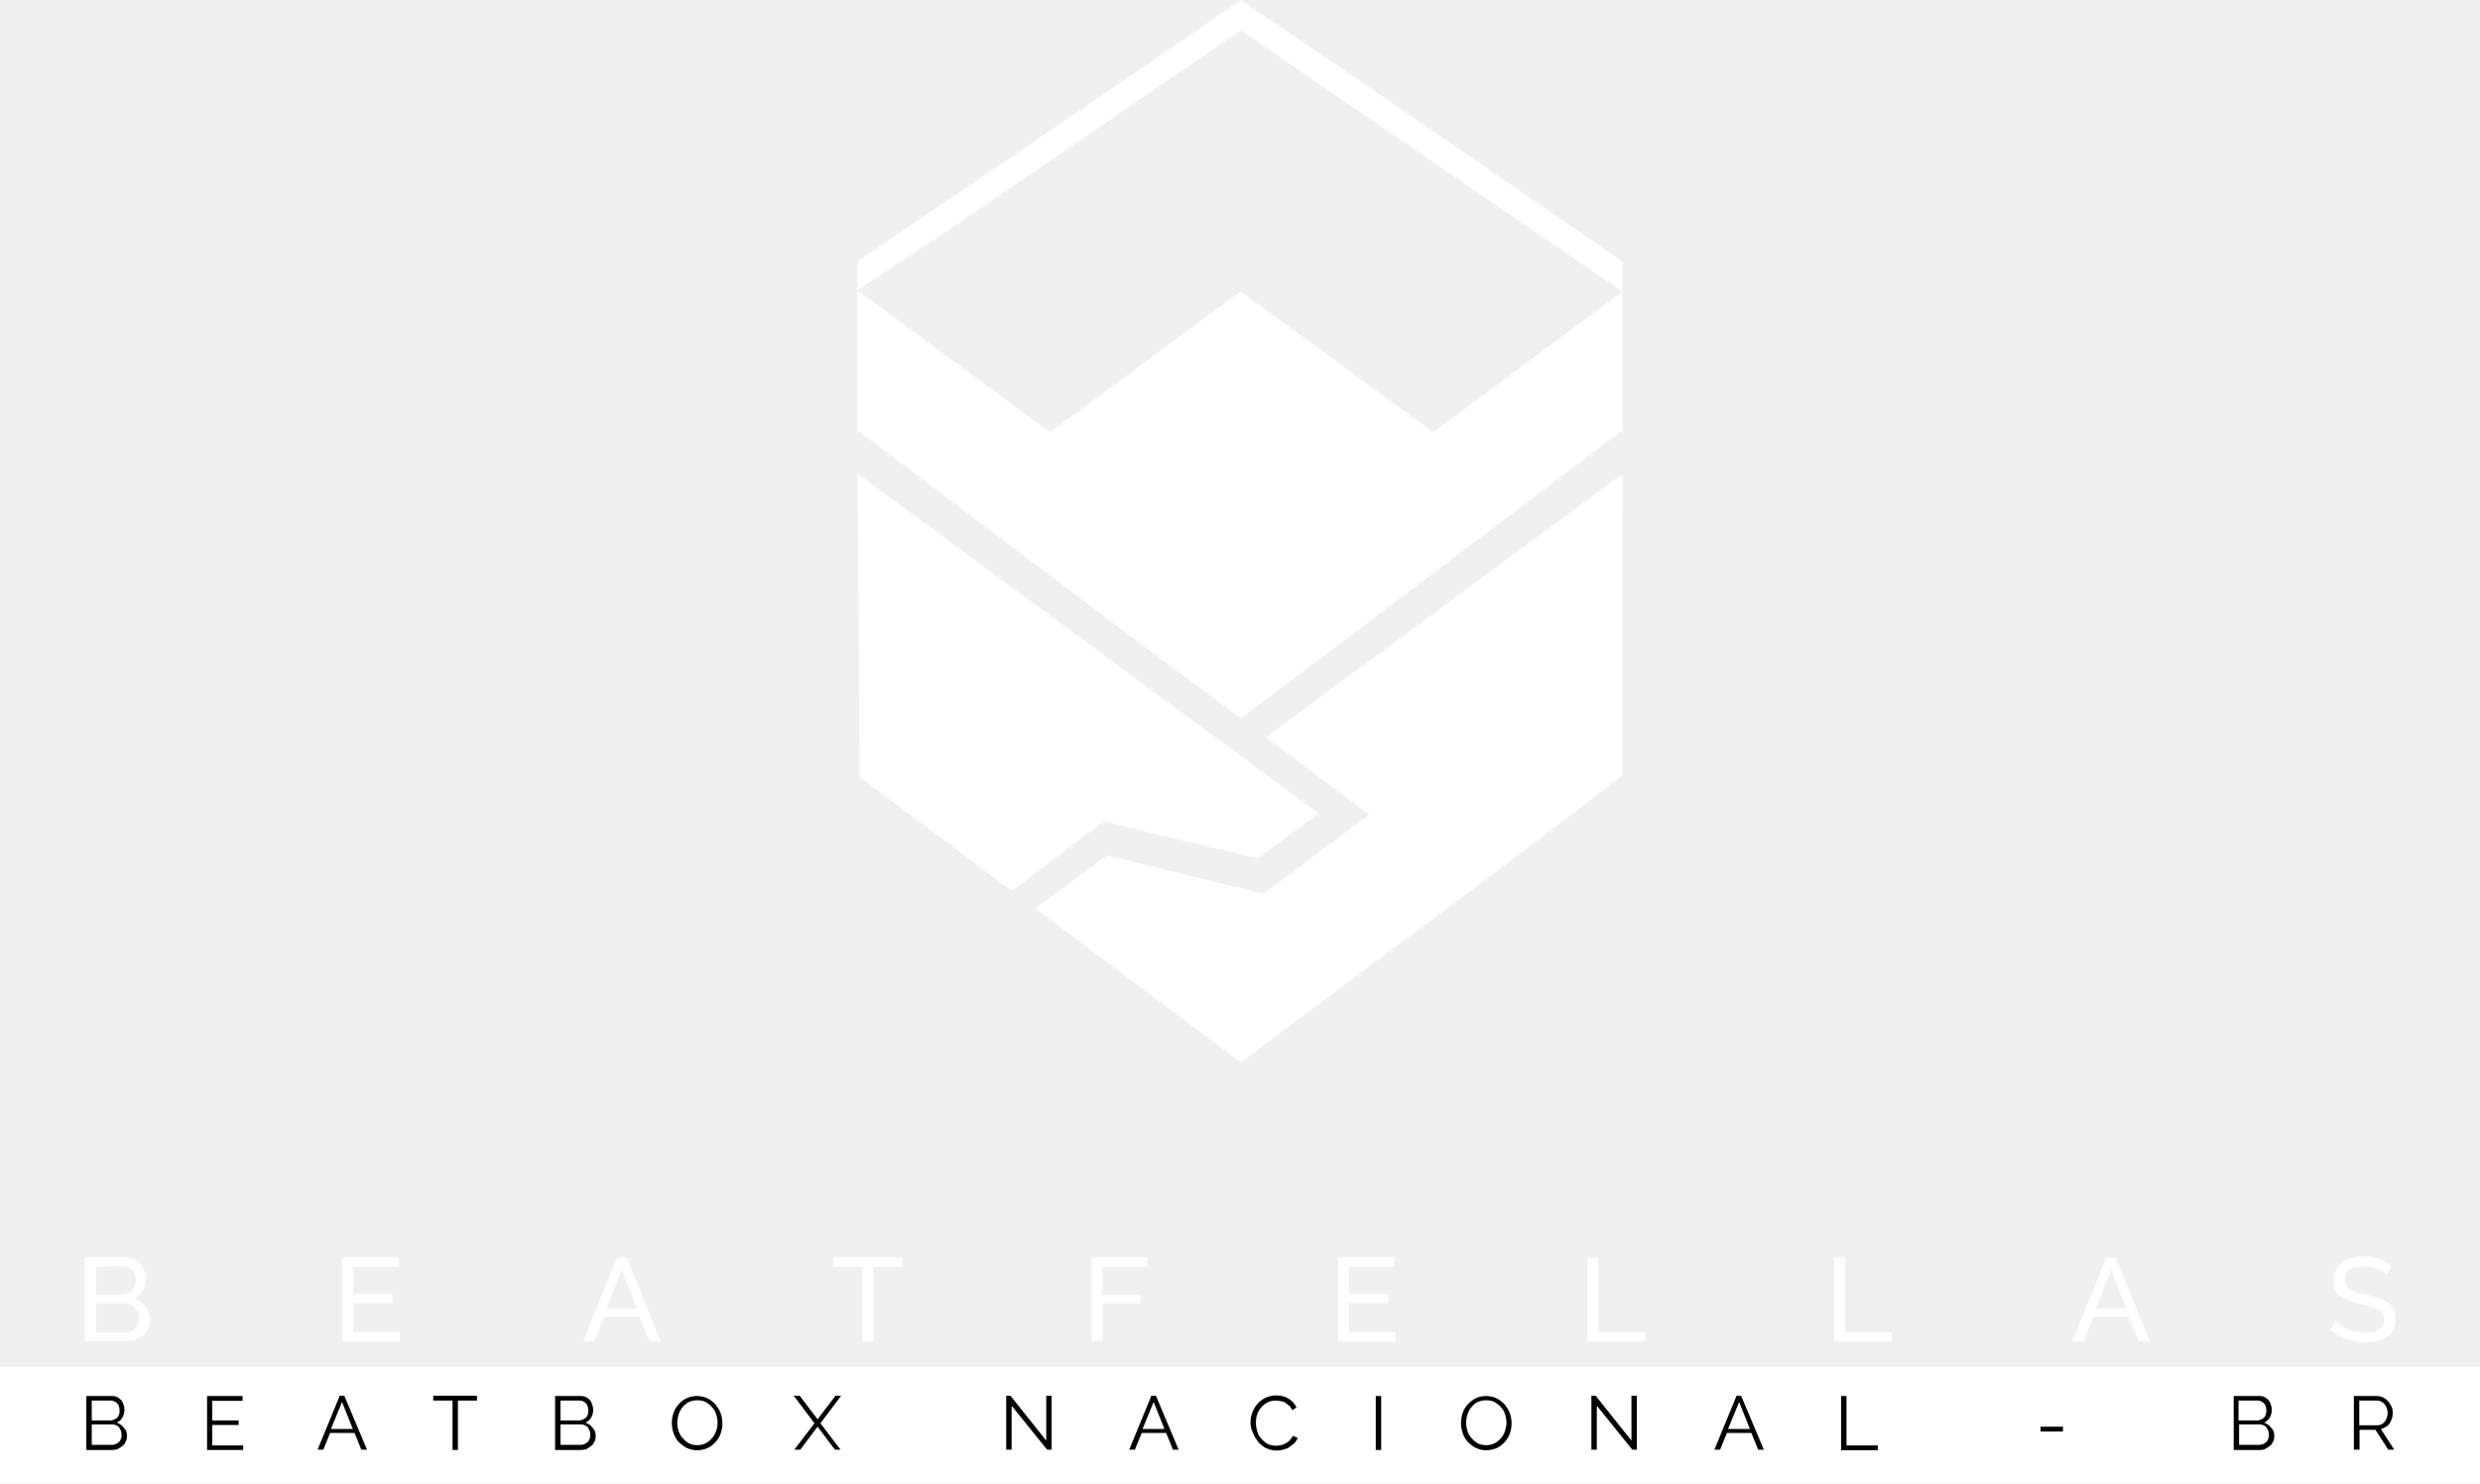
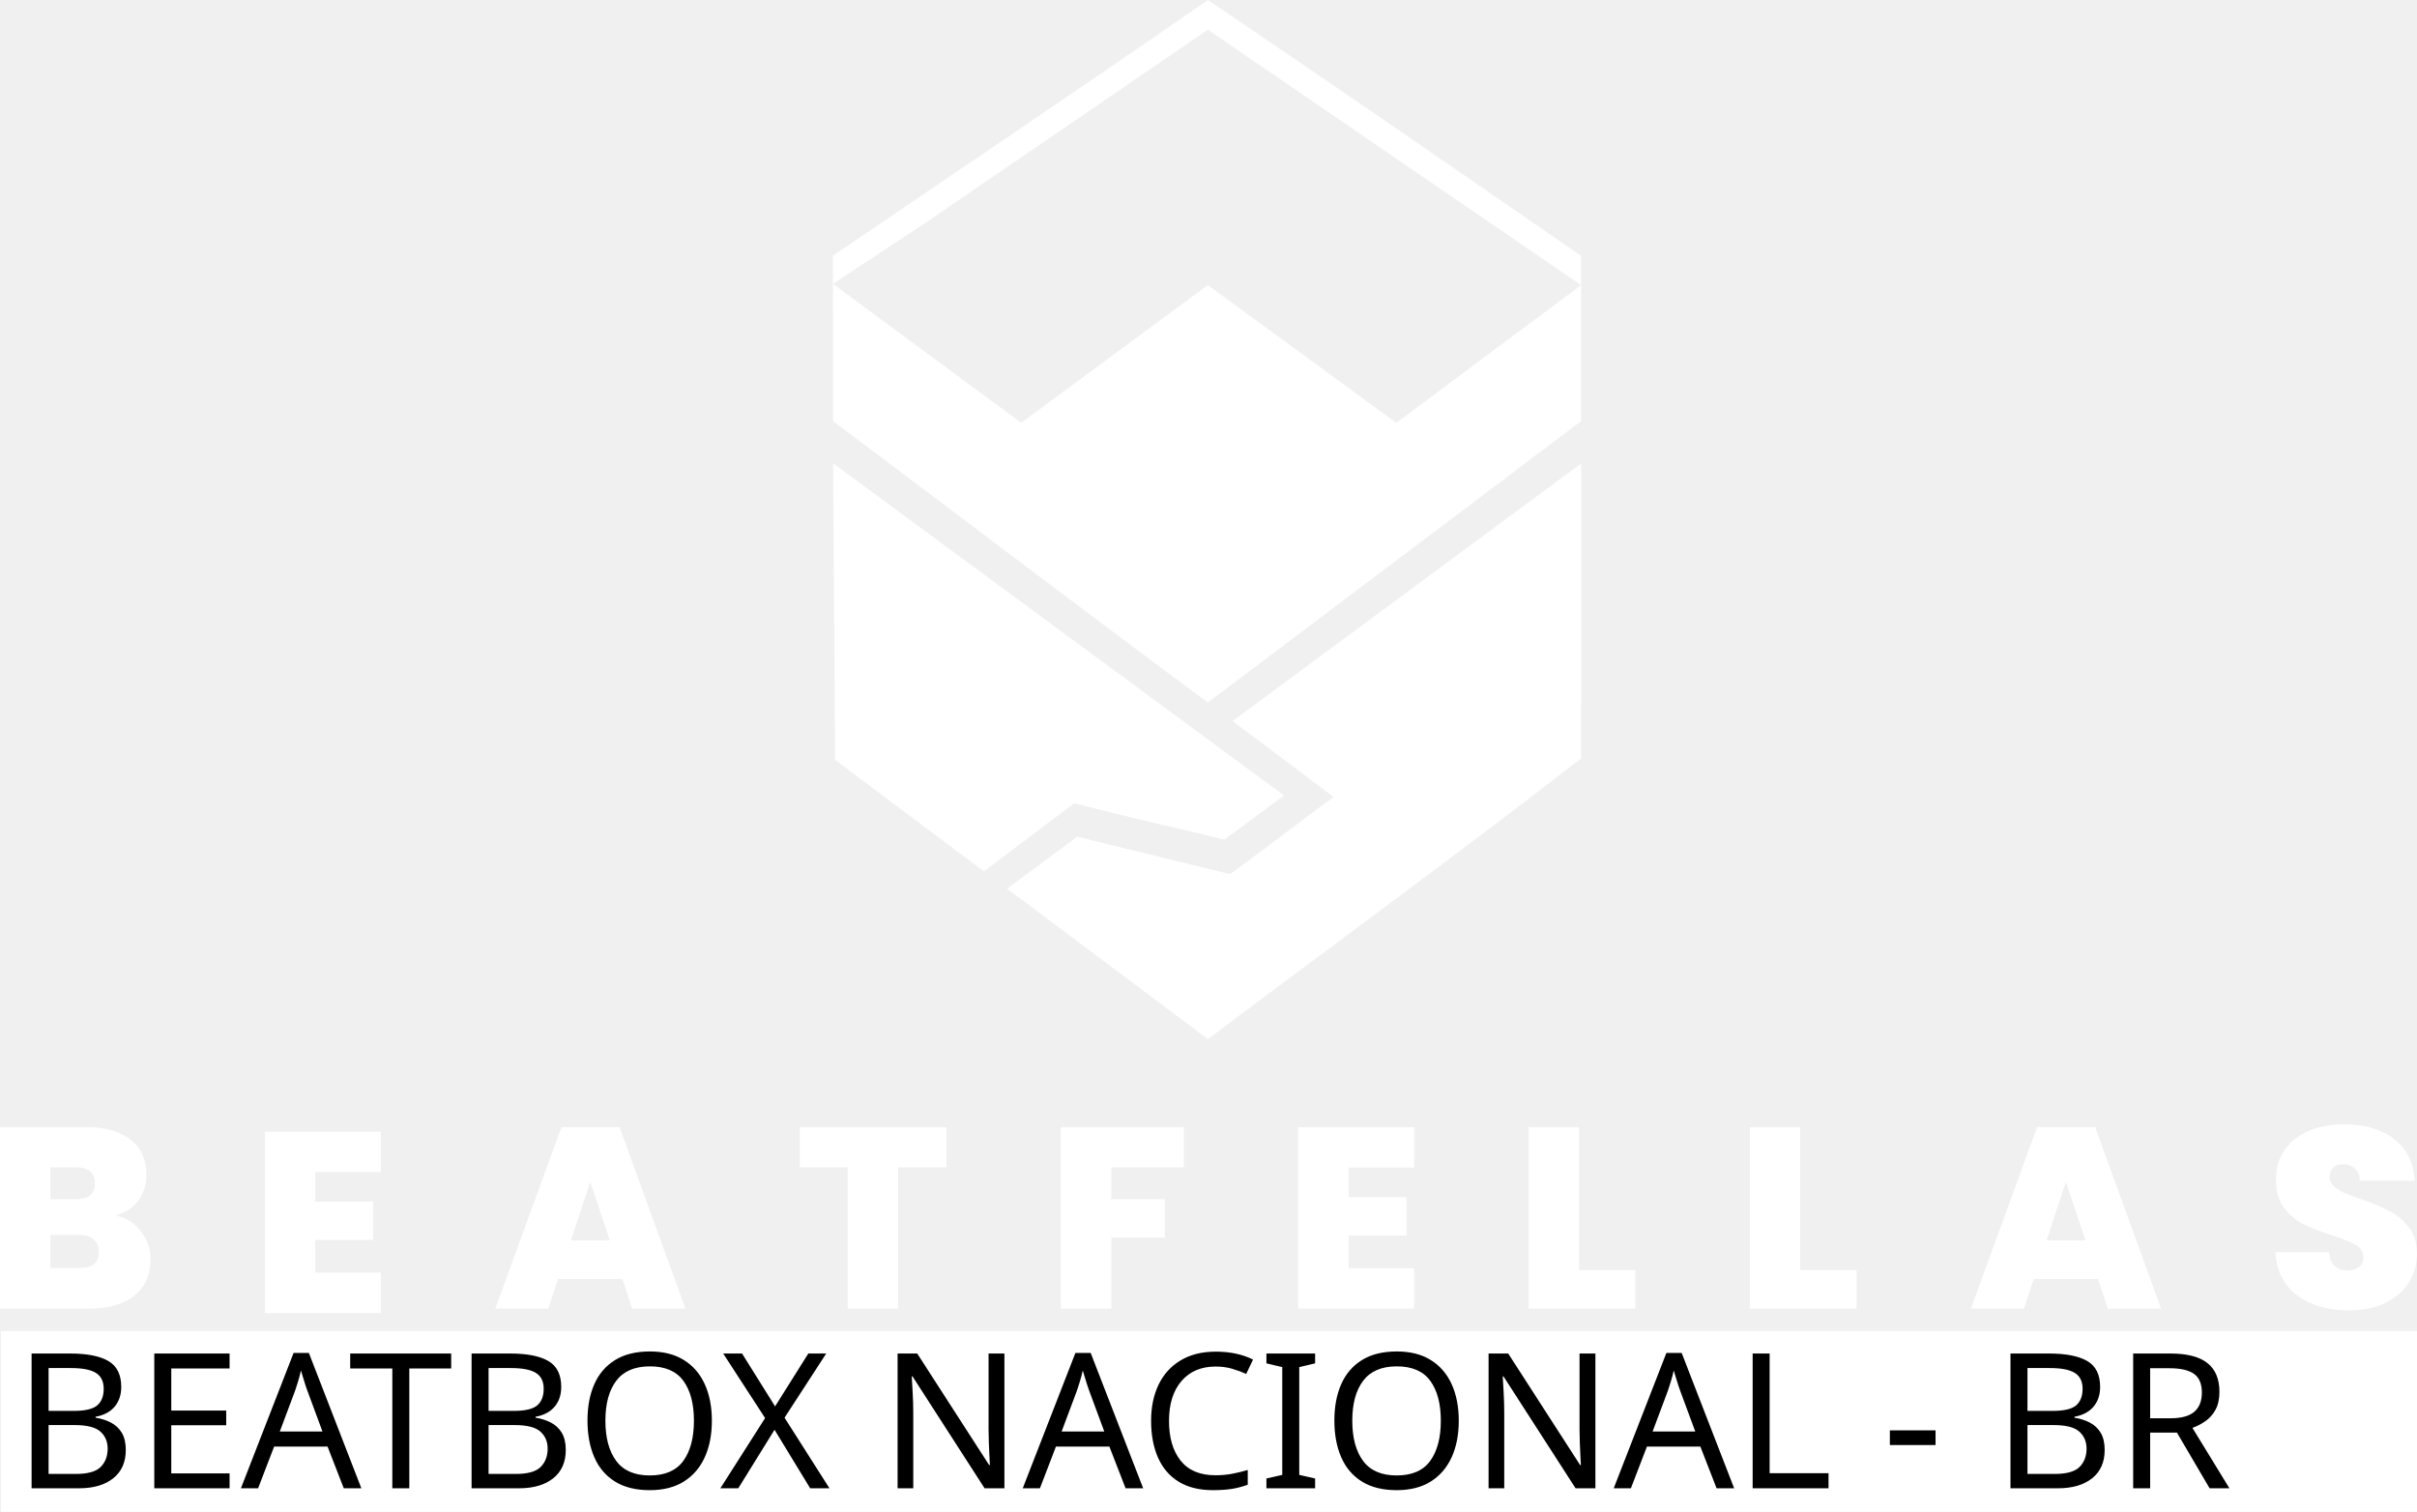
- <svg xmlns="http://www.w3.org/2000/svg" version="1.1" id="Layer_1" x="0px" y="0px" viewBox="0 0 873 522.228" xml:space="preserve" width="873" height="522.228">
+ <svg xmlns="http://www.w3.org/2000/svg" version="1.1" id="Layer_1" x="0px" y="0px" viewBox="0 0 869.861 544.081" xml:space="preserve" width="869.861" height="544.081">
  <defs id="defs80" />
  <style type="text/css" id="style2">
	.st0{fill:#050505;}
	.st1{fill:#FFFFFF;}
</style>
-   <g id="g133" transform="translate(-234,-147.3721)">
-     <g id="BeatFellas">
-       <path style="fill:#ffffff" class="st1" d="m 286.8,612 c 0,1.1 -0.2,2.2 -0.7,3.1 -0.5,0.9 -1.1,1.8 -1.9,2.4 -0.8,0.7 -1.7,1.2 -2.8,1.5 -1,0.4 -2.2,0.5 -3.4,0.5 H 263.9 V 590 h 14.7 c 1,0 2,0.2 2.8,0.7 0.8,0.4 1.5,1 2.1,1.7 0.6,0.7 1,1.5 1.4,2.4 0.3,0.9 0.5,1.8 0.5,2.7 0,1.5 -0.4,2.8 -1.1,4.1 -0.7,1.3 -1.8,2.2 -3.2,2.8 1.7,0.5 3,1.4 4,2.8 1.2,1.3 1.7,2.9 1.7,4.8 z m -19,-18.8 v 9.9 h 9.4 c 0.7,0 1.3,-0.1 1.8,-0.4 0.6,-0.3 1,-0.6 1.4,-1.1 0.4,-0.5 0.7,-1 1,-1.6 0.2,-0.6 0.4,-1.2 0.4,-1.9 0,-0.7 -0.1,-1.3 -0.3,-2 -0.2,-0.6 -0.5,-1.1 -0.9,-1.6 -0.4,-0.4 -0.8,-0.8 -1.4,-1 -0.5,-0.3 -1.1,-0.4 -1.7,-0.4 z m 15.2,18.1 c 0,-0.7 -0.1,-1.3 -0.4,-1.9 -0.2,-0.6 -0.6,-1.2 -1,-1.6 -0.4,-0.5 -0.9,-0.8 -1.4,-1.1 -0.6,-0.3 -1.2,-0.4 -1.8,-0.4 h -10.6 v 10.2 h 10.3 c 0.7,0 1.3,-0.1 1.9,-0.4 0.6,-0.3 1.1,-0.6 1.5,-1.1 0.4,-0.5 0.8,-1 1,-1.6 0.4,-0.8 0.5,-1.4 0.5,-2.1 z" id="path7" />
-       <path style="fill:#ffffff" class="st1" d="m 374.7,616.3 v 3.3 H 354.6 V 590 h 19.7 v 3.3 h -16 v 9.6 h 13.9 v 3.1 h -13.9 v 10.2 h 16.4 z" id="path9" />
-       <path style="fill:#ffffff" class="st1" d="m 451.3,590 h 3.2 l 12.1,29.6 h -4 l -3.5,-8.7 h -12.4 l -3.5,8.7 h -4 z m 6.9,18 -5.3,-13.7 -5.5,13.7 z" id="path11" />
-       <path style="fill:#ffffff" class="st1" d="m 551.6,593.3 h -10.2 v 26.3 h -3.8 V 593.3 H 527.4 V 590 h 24.2 z" id="path13" />
-       <path style="fill:#ffffff" class="st1" d="M 618.3,619.6 V 590 h 19.6 v 3.3 h -15.8 v 9.9 h 13.3 v 3.1 h -13.3 v 13.3 z" id="path15" />
-       <path style="fill:#ffffff" class="st1" d="m 725.2,616.3 v 3.3 H 705.1 V 590 h 19.7 v 3.3 h -16 v 9.6 h 13.9 v 3.1 h -13.9 v 10.2 h 16.4 z" id="path17" />
-       <path style="fill:#ffffff" class="st1" d="M 792.8,619.6 V 590 h 3.8 v 26.3 h 16.5 v 3.3 z" id="path19" />
-       <path style="fill:#ffffff" class="st1" d="M 879.7,619.6 V 590 h 3.8 v 26.3 H 900 v 3.3 z" id="path21" />
-       <path style="fill:#ffffff" class="st1" d="m 975.5,590 h 3.2 l 12.1,29.6 h -4 l -3.5,-8.7 h -12.4 l -3.5,8.7 h -4 z m 7,18 -5.3,-13.7 -5.5,13.7 z" id="path23" />
-       <path style="fill:#ffffff" class="st1" d="m 1074.2,596.2 c -0.3,-0.4 -0.8,-0.8 -1.3,-1.1 -0.6,-0.4 -1.2,-0.7 -1.9,-1 -0.7,-0.3 -1.5,-0.5 -2.3,-0.7 -0.8,-0.2 -1.7,-0.3 -2.6,-0.3 -2.3,0 -4,0.4 -5.1,1.3 -1.1,0.9 -1.6,2 -1.6,3.5 0,0.8 0.2,1.5 0.5,2 0.3,0.5 0.8,1 1.4,1.4 0.7,0.4 1.5,0.7 2.4,1 1,0.3 2.1,0.6 3.5,0.9 1.5,0.3 2.9,0.7 4.2,1.1 1.2,0.4 2.3,1 3.2,1.6 0.9,0.6 1.5,1.4 2,2.3 0.5,0.9 0.7,2 0.7,3.4 0,1.4 -0.3,2.7 -0.8,3.7 -0.6,1 -1.3,1.9 -2.3,2.6 -1,0.7 -2.1,1.2 -3.4,1.5 -1.3,0.3 -2.7,0.5 -4.3,0.5 -2.3,0 -4.4,-0.4 -6.5,-1.1 -2,-0.7 -3.9,-1.7 -5.6,-3.1 l 1.8,-3.2 c 0.4,0.5 1,0.9 1.7,1.4 0.7,0.5 1.5,0.9 2.4,1.3 0.9,0.4 1.9,0.7 2.9,0.9 1,0.2 2.1,0.4 3.3,0.4 2.1,0 3.8,-0.4 4.9,-1.1 1.2,-0.8 1.8,-1.9 1.8,-3.4 0,-0.8 -0.2,-1.5 -0.6,-2.1 -0.4,-0.6 -0.9,-1.1 -1.6,-1.5 -0.7,-0.4 -1.6,-0.8 -2.7,-1.1 -1.1,-0.3 -2.3,-0.6 -3.7,-1 -1.5,-0.4 -2.8,-0.8 -4,-1.2 -1.1,-0.4 -2.1,-0.9 -2.9,-1.5 -0.8,-0.6 -1.3,-1.3 -1.7,-2.1 -0.4,-0.8 -0.6,-1.8 -0.6,-3 0,-1.4 0.3,-2.7 0.8,-3.8 0.5,-1.1 1.3,-2 2.2,-2.8 0.9,-0.8 2.1,-1.3 3.4,-1.7 1.3,-0.4 2.7,-0.6 4.3,-0.6 2,0 3.8,0.3 5.4,0.9 1.6,0.6 3,1.4 4.3,2.5 z" id="path25" />
+   <path style="opacity:1;vector-effect:none;fill:#ffffff;fill-opacity:1;fill-rule:nonzero;stroke:none;stroke-width:0.724;stroke-linecap:butt;stroke-linejoin:miter;stroke-miterlimit:4;stroke-dasharray:none;stroke-dashoffset:0;stroke-opacity:1" d="m 434.714,0 c -51.493,35.594 -92.75,63.338 -134.947,92.018 l 3.3e-4,10.155 33.62,-22.191 101.326,-69.293 134.318,91.937 0.003,-10.52 C 520.561,58.637 483.415,32.912 434.714,0 Z m -134.946,102.173 0.052,49.395 c 43.864,32.938 90.434,68.334 134.877,101.283 L 569.035,151.567 c 0.004,-16.793 -0.005,-32.149 -0.003,-48.942 l -66.526,49.573 -67.81,-49.601 -67.179,49.573 z m 0.052,64.569 0.736,106.734 53.549,40.131 32.465,-24.476 c 18.668,4.773 37.884,9.117 54.112,13.034 l 21.433,-15.857 z m 269.237,0.07 -125.473,92.708 36.371,27.311 -9.212,6.823 -16.677,12.567 -0.029,0.01 -11.304,8.372 c -1.545,-0.414 -49.275,-11.962 -55.004,-13.497 h -4.5e-4 l -25.281,18.722 72.287,54.178 c 44.811,-33.793 90.309,-66.828 134.301,-101.083 z" id="rect369" />
+   <g id="g834" transform="matrix(1.078936,0,0,1.078936,-37.31862,-4.264297)">
+     <g id="g628" transform="matrix(1.064218,0,0,1.064218,-149.2616,356.4072)">
+       <g id="g566" transform="matrix(0.8967066,0,0,0.8967066,15.25487,106.6326)" style="font-size:112.593px;font-family:Poppings;-inkscape-font-specification:Poppings;fill:#ffffff;stroke-width:1.173">
+         <g id="g490" transform="translate(-0.6912641,-112.6761)">
+           <path d="m 216.804,49.291 q 5.576,1.259 8.813,5.576 3.327,4.227 3.327,9.713 0,8.094 -5.576,12.68 -5.576,4.587 -15.648,4.587 H 176.335 V 18.445 h 30.397 q 9.713,0 15.198,4.317 5.576,4.317 5.576,12.141 0,5.576 -2.968,9.353 -2.878,3.687 -7.734,5.036 z m -22.843,-5.666 h 8.903 q 6.655,0 6.655,-5.486 0,-5.666 -6.655,-5.666 h -8.903 z m 10.252,24.012 q 6.655,0 6.655,-5.576 0,-2.878 -1.799,-4.407 -1.709,-1.529 -4.946,-1.529 h -10.162 v 11.511 z" style="font-family:'Poppins ExtraBold';-inkscape-font-specification:'Poppins ExtraBold, ';stroke-width:0.937" id="path459" />
+           <path d="m 286.552,34.126 v 10.342 h 20.235 v 13.4 h -20.235 v 11.421 h 22.933 V 83.408 H 268.925 V 20.006 h 40.559 v 14.119 z" style="font-family:'Poppins ExtraBold';-inkscape-font-specification:'Poppins ExtraBold, ';stroke-width:0.937" id="path461" />
+           <path d="M 393.89,71.504 H 371.408 l -3.417,10.342 h -18.526 l 23.112,-63.402 h 20.325 l 23.022,63.402 h -18.616 z m -4.407,-13.49 -6.835,-20.504 -6.745,20.504 z" style="font-family:'Poppins ExtraBold';-inkscape-font-specification:'Poppins ExtraBold, ';stroke-width:0.937" id="path463" />
+           <path d="M 507.165,18.445 V 32.474 H 490.258 V 81.847 H 472.631 V 32.474 H 455.904 V 18.445 Z" style="font-family:'Poppins ExtraBold';-inkscape-font-specification:'Poppins ExtraBold, ';stroke-width:0.937" id="path465" />
+           <path d="M 590.132,18.445 V 32.474 H 564.771 v 11.152 h 18.706 V 57.025 H 564.771 V 81.847 H 547.145 V 18.445 Z" style="font-family:'Poppins ExtraBold';-inkscape-font-specification:'Poppins ExtraBold, ';stroke-width:0.937" id="path467" />
+           <path d="m 647.739,32.564 v 10.342 h 20.235 V 56.306 h -20.235 v 11.421 h 22.933 V 81.847 H 630.112 V 18.445 h 40.559 v 14.119 z" style="font-family:'Poppins ExtraBold';-inkscape-font-specification:'Poppins ExtraBold, ';stroke-width:0.937" id="path469" />
+           <path d="m 728.278,68.357 h 19.695 V 81.847 H 710.651 V 18.445 h 17.627 z" style="font-family:'Poppins ExtraBold';-inkscape-font-specification:'Poppins ExtraBold, ';stroke-width:0.937" id="path471" />
+           <path d="m 805.58,68.357 h 19.695 v 13.49 h -37.322 V 18.445 h 17.627 z" style="font-family:'Poppins ExtraBold';-inkscape-font-specification:'Poppins ExtraBold, ';stroke-width:0.937" id="path473" />
+           <path d="m 909.681,71.504 h -22.483 l -3.417,10.342 h -18.526 l 23.112,-63.402 h 20.325 l 23.022,63.402 h -18.616 z m -4.407,-13.49 -6.835,-20.504 -6.745,20.504 z" style="font-family:'Poppins ExtraBold';-inkscape-font-specification:'Poppins ExtraBold, ';stroke-width:0.937" id="path475" />
+           <path d="m 997.504,82.476 q -11.062,0 -18.166,-5.216 -7.105,-5.306 -7.644,-15.109 h 18.796 q 0.27,3.327 1.978,4.856 1.709,1.529 4.407,1.529 2.428,0 3.957,-1.169 1.619,-1.259 1.619,-3.417 0,-2.788 -2.608,-4.317 -2.608,-1.529 -8.454,-3.417 -6.205,-2.068 -10.072,-3.957 -3.777,-1.978 -6.655,-5.666 -2.788,-3.777 -2.788,-9.803 0,-6.115 3.058,-10.432 3.058,-4.407 8.454,-6.655 5.396,-2.248 12.231,-2.248 11.062,0 17.627,5.216 6.655,5.126 7.105,14.479 h -19.155 q -0.09,-2.878 -1.799,-4.317 -1.619,-1.439 -4.227,-1.439 -1.979,0 -3.238,1.169 -1.259,1.169 -1.259,3.327 0,1.799 1.349,3.148 1.439,1.259 3.507,2.248 2.068,0.899 6.115,2.338 6.025,2.068 9.892,4.137 3.957,1.978 6.745,5.666 2.878,3.597 2.878,9.173 0,5.666 -2.878,10.162 -2.788,4.497 -8.184,7.105 -5.306,2.608 -12.59,2.608 z" style="font-family:'Poppins ExtraBold';-inkscape-font-specification:'Poppins ExtraBold, ';stroke-width:0.937" id="path477" />
+         </g>
+       </g>
+       <g id="g553" transform="matrix(0.6162681,0,0,0.6162681,93.50953,-56.15234)" style="font-size:112.593px;font-family:Poppings;-inkscape-font-specification:Poppings;fill:#ffffff;stroke-width:1.173">
+         <rect style="fill:#ffffff;stroke-width:1.129" id="rect548" width="1228.837" height="91.894" x="129.043" y="230.712" />
+         <text xml:space="preserve" style="font-style:normal;font-variant:normal;font-weight:normal;font-stretch:normal;font-size:96px;font-family:'Poppins ExtraBold';-inkscape-font-specification:'Poppins ExtraBold, ';fill:#000000" x="135.349" y="310.691" id="text494">
+           <tspan id="tspan492" x="135.349" y="310.691">BEATBOX NACIONAL - BR</tspan>
+         </text>
+       </g>
    </g>
-     <rect style="fill:#ffffff" x="234" y="628.4" class="st1" width="873" height="41.2" id="rect29" />
-     <path d="m 278.7,652.8 c 0,0.7 -0.1,1.4 -0.4,2 -0.3,0.6 -0.6,1.2 -1.2,1.6 -0.5,0.4 -1.1,0.7 -1.7,1.1 -0.6,0.2 -1.4,0.3 -2,0.3 h -9 v -19 h 9.1 c 0.6,0 1.3,0.1 1.8,0.4 0.5,0.3 1,0.6 1.4,1.1 0.4,0.4 0.6,1 0.8,1.6 0.2,0.5 0.3,1.2 0.3,1.8 0,1 -0.2,1.8 -0.7,2.7 -0.5,0.8 -1.2,1.4 -2,1.8 1.1,0.3 1.9,1 2.5,1.8 0.8,0.7 1.1,1.7 1.1,2.8 z m -12.4,-12.4 v 7 h 6.6 c 0.4,0 0.8,-0.1 1.3,-0.3 0.4,-0.2 0.7,-0.4 1.1,-0.7 0.3,-0.3 0.5,-0.7 0.6,-1.1 0.2,-0.4 0.2,-0.8 0.2,-1.4 0,-0.5 -0.1,-1 -0.2,-1.4 -0.1,-0.4 -0.3,-0.8 -0.6,-1.1 -0.3,-0.3 -0.6,-0.5 -1,-0.7 -0.4,-0.2 -0.7,-0.3 -1.3,-0.3 z m 10.5,12.1 c 0,-0.4 -0.1,-1 -0.2,-1.4 -0.2,-0.4 -0.4,-0.8 -0.6,-1.2 -0.2,-0.3 -0.6,-0.6 -1.1,-0.8 -0.4,-0.2 -0.8,-0.3 -1.3,-0.3 h -7.3 v 7.2 h 7.1 c 0.5,0 1,-0.1 1.4,-0.3 0.4,-0.2 0.7,-0.4 1.1,-0.7 0.3,-0.3 0.5,-0.7 0.7,-1.2 0.2,-0.4 0.2,-0.8 0.2,-1.3 z" id="path31" />
-     <path d="m 319.6,656.1 v 1.7 h -12.7 v -19 h 12.5 v 1.7 h -10.7 v 6.9 h 9.3 v 1.6 h -9.3 v 7.2 h 10.9 z" id="path33" />
-     <path d="m 353.6,638.7 h 1.6 l 8,19 h -2 l -2.4,-5.9 h -8.6 l -2.4,5.9 h -2 z m 4.6,11.7 -3.8,-9.5 -3.9,9.5 z" id="path35" />
-     <path d="m 402,640.4 h -6.8 v 17.4 h -1.9 v -17.4 h -6.8 v -1.7 h 15.4 v 1.7 z" id="path37" />
-     <path d="m 443.7,652.8 c 0,0.7 -0.1,1.4 -0.4,2 -0.3,0.6 -0.6,1.2 -1.2,1.6 -0.5,0.4 -1.1,0.7 -1.7,1.1 -0.6,0.2 -1.4,0.3 -2,0.3 h -9 v -19 h 9.1 c 0.6,0 1.3,0.1 1.8,0.4 0.5,0.3 1,0.6 1.4,1.1 0.4,0.4 0.6,1 0.8,1.6 0.2,0.5 0.3,1.2 0.3,1.8 0,1 -0.2,1.8 -0.7,2.7 -0.5,0.8 -1.2,1.4 -2,1.8 1.1,0.3 1.9,1 2.5,1.8 0.8,0.7 1.1,1.7 1.1,2.8 z m -12.4,-12.4 v 7 h 6.6 c 0.4,0 0.8,-0.1 1.3,-0.3 0.4,-0.2 0.7,-0.4 1.1,-0.7 0.3,-0.3 0.5,-0.7 0.6,-1.1 0.2,-0.4 0.2,-0.8 0.2,-1.4 0,-0.5 -0.1,-1 -0.2,-1.4 -0.1,-0.4 -0.3,-0.8 -0.6,-1.1 -0.3,-0.3 -0.6,-0.5 -1,-0.7 -0.4,-0.2 -0.7,-0.3 -1.3,-0.3 z m 10.5,12.1 c 0,-0.4 -0.1,-1 -0.2,-1.4 -0.2,-0.4 -0.4,-0.8 -0.6,-1.2 -0.2,-0.3 -0.6,-0.6 -1.1,-0.8 -0.4,-0.2 -0.8,-0.3 -1.3,-0.3 h -7.3 v 7.2 h 7.1 c 0.5,0 1,-0.1 1.4,-0.3 0.4,-0.2 0.7,-0.4 1.1,-0.7 0.3,-0.3 0.5,-0.7 0.7,-1.2 0.1,-0.4 0.2,-0.8 0.2,-1.3 z" id="path39" />
-     <path d="m 479.4,657.9 c -1.3,0 -2.5,-0.3 -3.6,-0.8 -1.1,-0.5 -2,-1.3 -2.9,-2.1 -0.7,-0.8 -1.4,-1.9 -1.8,-3.1 -0.4,-1.2 -0.6,-2.3 -0.6,-3.6 0,-1.3 0.2,-2.4 0.6,-3.6 0.4,-1.2 1.1,-2.2 1.9,-3.1 0.8,-0.9 1.7,-1.6 2.9,-2.1 1.1,-0.5 2.2,-0.7 3.5,-0.7 1.3,0 2.5,0.3 3.6,0.8 1.1,0.5 2,1.3 2.9,2.2 0.7,1 1.4,1.9 1.8,3.1 0.4,1.2 0.6,2.3 0.6,3.5 0,1.3 -0.2,2.4 -0.6,3.6 -0.4,1.2 -1.1,2.2 -1.9,3.1 -0.7,0.8 -1.7,1.6 -2.9,2.1 -1,0.4 -2.2,0.7 -3.5,0.7 z m -7,-9.7 c 0,1.1 0.2,2 0.5,3 0.3,1 0.8,1.8 1.5,2.5 0.6,0.7 1.4,1.4 2.2,1.8 0.8,0.4 1.8,0.6 2.9,0.6 1.1,0 2,-0.2 3,-0.7 0.8,-0.4 1.6,-1.1 2.2,-1.8 0.6,-0.7 1.1,-1.6 1.4,-2.5 0.3,-0.9 0.5,-1.9 0.5,-2.9 0,-1.1 -0.2,-2 -0.5,-3 -0.3,-1 -0.8,-1.8 -1.5,-2.5 -0.6,-0.7 -1.4,-1.3 -2.2,-1.8 -0.8,-0.4 -1.8,-0.6 -2.9,-0.6 -1.1,0 -2,0.2 -3,0.6 -0.8,0.4 -1.6,1.1 -2.2,1.8 -0.6,0.7 -1.1,1.6 -1.4,2.5 -0.3,1.1 -0.5,2.1 -0.5,3 z" id="path41" />
-     <path d="m 515.5,638.7 6.3,8.3 6.3,-8.3 h 2 l -7.3,9.7 7.1,9.3 h -2 l -6.1,-8.1 -6.1,8.1 h -2.1 l 7.1,-9.3 -7.3,-9.7 z" id="path43" />
-     <path d="m 590.1,642.2 v 15.5 h -1.9 v -19 h 1.5 l 12.6,15.8 v -15.8 h 1.9 v 19 h -1.6 z" id="path45" />
-     <path d="m 639.3,638.7 h 1.6 l 8,19 h -2 l -2.4,-5.9 h -8.6 l -2.4,5.9 h -2 z m 4.6,11.7 -3.8,-9.5 -3.9,9.5 z" id="path47" />
-     <path d="m 674.2,648.1 c 0,-1.2 0.2,-2.3 0.6,-3.4 0.4,-1.1 1,-2.1 1.8,-3.1 0.7,-0.8 1.7,-1.6 2.9,-2.2 1.2,-0.5 2.4,-0.8 3.8,-0.8 1.7,0 3.2,0.4 4.4,1.2 1.2,0.7 2.1,1.8 2.7,3 l -1.5,1 c -0.3,-0.6 -0.6,-1.2 -1.1,-1.6 -0.5,-0.4 -1,-0.7 -1.4,-1.1 -0.5,-0.3 -1.1,-0.4 -1.6,-0.5 -0.5,-0.1 -1.1,-0.2 -1.6,-0.2 -1.2,0 -2.1,0.2 -3.1,0.7 -1,0.5 -1.6,1.1 -2.2,1.8 -0.6,0.7 -1.1,1.6 -1.4,2.5 -0.3,0.9 -0.4,1.9 -0.4,2.9 0,1.1 0.2,2 0.5,3.1 0.3,1 0.8,1.8 1.5,2.5 0.6,0.7 1.4,1.4 2.2,1.8 0.8,0.4 1.8,0.6 2.9,0.6 0.5,0 1.1,-0.1 1.7,-0.2 0.5,-0.1 1.1,-0.3 1.6,-0.6 0.5,-0.3 1.1,-0.6 1.5,-1.1 0.4,-0.5 0.8,-1 1.2,-1.6 l 1.6,0.8 c -0.3,0.7 -0.7,1.4 -1.3,1.9 -0.6,0.5 -1.2,1 -1.8,1.4 -0.6,0.4 -1.4,0.6 -2.1,0.8 -0.7,0.2 -1.5,0.3 -2.2,0.3 -1.3,0 -2.5,-0.3 -3.6,-0.8 -1.1,-0.5 -2,-1.3 -2.9,-2.2 -0.7,-1 -1.4,-2 -1.8,-3.2 -0.7,-1.3 -0.9,-2.5 -0.9,-3.7 z" id="path49" />
-     <path d="m 718.3,657.8 v -19 h 1.9 v 19 z" id="path51" />
-     <path d="m 757.2,657.9 c -1.3,0 -2.5,-0.3 -3.6,-0.8 -1.1,-0.5 -2,-1.3 -2.9,-2.1 -0.7,-0.8 -1.4,-1.9 -1.8,-3.1 -0.4,-1.2 -0.6,-2.3 -0.6,-3.6 0,-1.3 0.2,-2.4 0.6,-3.6 0.4,-1.2 1.1,-2.2 1.9,-3.1 0.8,-0.8 1.8,-1.6 2.9,-2.1 1.1,-0.5 2.2,-0.7 3.5,-0.7 1.3,0 2.5,0.3 3.6,0.8 1.1,0.5 2,1.3 2.9,2.2 0.7,1 1.4,1.9 1.8,3.1 0.4,1.2 0.6,2.3 0.6,3.5 0,1.3 -0.2,2.4 -0.6,3.6 -0.4,1.2 -1.1,2.2 -1.9,3.1 -0.8,0.8 -1.7,1.6 -2.9,2.1 -1.1,0.4 -2.2,0.7 -3.5,0.7 z m -7.1,-9.7 c 0,1.1 0.2,2 0.5,3 0.3,1 0.8,1.8 1.5,2.5 0.6,0.7 1.4,1.4 2.2,1.8 0.8,0.4 1.8,0.6 2.9,0.6 1.1,0 2,-0.2 3,-0.7 0.8,-0.4 1.6,-1.1 2.2,-1.8 0.6,-0.7 1.1,-1.6 1.4,-2.5 0.3,-1 0.5,-1.9 0.5,-2.9 0,-1.1 -0.2,-2 -0.5,-3 -0.3,-1 -0.8,-1.8 -1.5,-2.5 -0.6,-0.7 -1.4,-1.3 -2.2,-1.8 -0.8,-0.4 -1.8,-0.6 -2.9,-0.6 -1.1,0 -2,0.2 -3,0.6 -1,0.4 -1.6,1.1 -2.2,1.8 -0.6,0.7 -1.1,1.6 -1.4,2.5 -0.3,0.9 -0.5,2.1 -0.5,3 z" id="path53" />
-     <path d="m 796.1,642.2 v 15.5 h -1.9 v -19 h 1.5 l 12.6,15.8 v -15.8 h 1.9 v 19 h -1.6 z" id="path55" />
-     <path d="m 845.3,638.7 h 1.6 l 8,19 h -2 l -2.4,-5.9 h -8.6 l -2.4,5.9 h -2 z m 4.7,11.7 -3.8,-9.5 -3.9,9.5 z" id="path57" />
-     <path d="m 882.1,657.8 v -19 h 1.9 v 17.4 h 11 v 1.7 h -13 v -0.1 z" id="path59" />
-     <path d="m 952.3,651.3 v -1.7 h 7.9 v 1.7 z" id="path61" />
-     <path d="m 1034.6,652.8 c 0,0.7 -0.1,1.4 -0.4,2 -0.3,0.6 -0.6,1.2 -1.2,1.6 -0.5,0.4 -1.1,0.7 -1.7,1.1 -0.6,0.3 -1.4,0.3 -2,0.3 h -9 v -19 h 9.1 c 0.6,0 1.3,0.1 1.8,0.4 0.5,0.3 1,0.6 1.4,1.1 0.4,0.4 0.6,1 0.8,1.6 0.2,0.6 0.3,1.2 0.3,1.8 0,1 -0.2,1.8 -0.7,2.7 -0.5,0.8 -1.2,1.4 -2,1.8 1.1,0.3 1.9,1 2.5,1.8 0.8,0.7 1.1,1.7 1.1,2.8 z M 1022,640.4 v 7 h 6.6 c 0.4,0 0.8,-0.1 1.3,-0.3 0.4,-0.2 0.7,-0.4 1.1,-0.7 0.3,-0.3 0.5,-0.7 0.6,-1.1 0.1,-0.4 0.2,-0.8 0.2,-1.4 0,-0.5 -0.1,-1 -0.2,-1.4 -0.1,-0.4 -0.3,-0.8 -0.6,-1.1 -0.3,-0.2 -0.6,-0.5 -1,-0.7 -0.4,-0.2 -0.7,-0.3 -1.3,-0.3 z m 10.7,12.1 c 0,-0.4 -0.1,-1 -0.2,-1.4 -0.2,-0.4 -0.4,-0.8 -0.6,-1.2 -0.3,-0.3 -0.6,-0.6 -1.1,-0.8 -0.5,-0.2 -0.8,-0.3 -1.3,-0.3 h -7.3 v 7.2 h 7.1 c 0.5,0 1,-0.1 1.4,-0.3 0.4,-0.2 0.7,-0.4 1.1,-0.7 0.3,-0.3 0.5,-0.7 0.7,-1.2 0.1,-0.4 0.2,-0.8 0.2,-1.3 z" id="path63" />
-     <path d="m 1062.6,657.8 v -19 h 8.1 c 0.8,0 1.6,0.2 2.2,0.5 0.6,0.3 1.3,0.8 1.8,1.4 0.5,0.6 0.8,1.2 1.2,1.9 0.3,0.7 0.4,1.5 0.4,2.1 0,0.7 -0.1,1.4 -0.3,2 -0.2,0.6 -0.5,1.2 -0.8,1.7 -0.3,0.5 -0.8,1 -1.4,1.3 -0.5,0.3 -1.1,0.6 -1.7,0.7 l 4.7,7.3 h -2.1 l -4.5,-7 h -5.6 v 7 h -2 z m 1.9,-8.7 h 6.3 c 0.5,0 1.1,-0.1 1.5,-0.3 0.4,-0.2 0.8,-0.5 1.2,-1 0.3,-0.4 0.5,-0.8 0.7,-1.4 0.2,-0.5 0.3,-1.1 0.3,-1.6 0,-0.5 -0.1,-1.2 -0.3,-1.7 -0.2,-0.5 -0.5,-1 -0.8,-1.4 -0.3,-0.4 -0.7,-0.7 -1.3,-1 -0.6,-0.3 -1,-0.3 -1.5,-0.3 h -6.1 z" id="path65" />
  </g>
-   <path style="opacity:1;vector-effect:none;fill:#ffffff;fill-opacity:1;fill-rule:nonzero;stroke:none;stroke-width:0.724;stroke-linecap:butt;stroke-linejoin:miter;stroke-miterlimit:4;stroke-dasharray:none;stroke-dashoffset:0;stroke-opacity:1" d="M 436.776,0 C 385.282,35.594 344.026,63.338 301.829,92.018 l 3.3e-4,10.155 33.62,-22.191 101.326,-69.293 134.318,91.937 0.003,-10.52 C 522.623,58.637 485.477,32.912 436.776,0 Z m -134.946,102.173 0.052,49.395 c 43.864,32.938 90.434,68.334 134.877,101.283 L 571.096,151.567 c 0.004,-16.793 -0.005,-32.149 -0.003,-48.942 l -66.526,49.573 -67.81,-49.601 -67.179,49.573 z m 0.052,64.569 0.736,106.734 53.549,40.131 32.465,-24.476 c 18.668,4.773 37.884,9.117 54.112,13.034 l 21.433,-15.857 z m 269.237,0.07 -125.473,92.708 36.371,27.311 -9.212,6.823 -16.677,12.567 -0.029,0.01 -11.304,8.372 c -1.545,-0.414 -49.275,-11.962 -55.004,-13.497 h -4.5e-4 l -25.281,18.722 72.287,54.178 c 44.811,-33.793 90.309,-66.828 134.301,-101.083 z" id="rect369" />
</svg>
